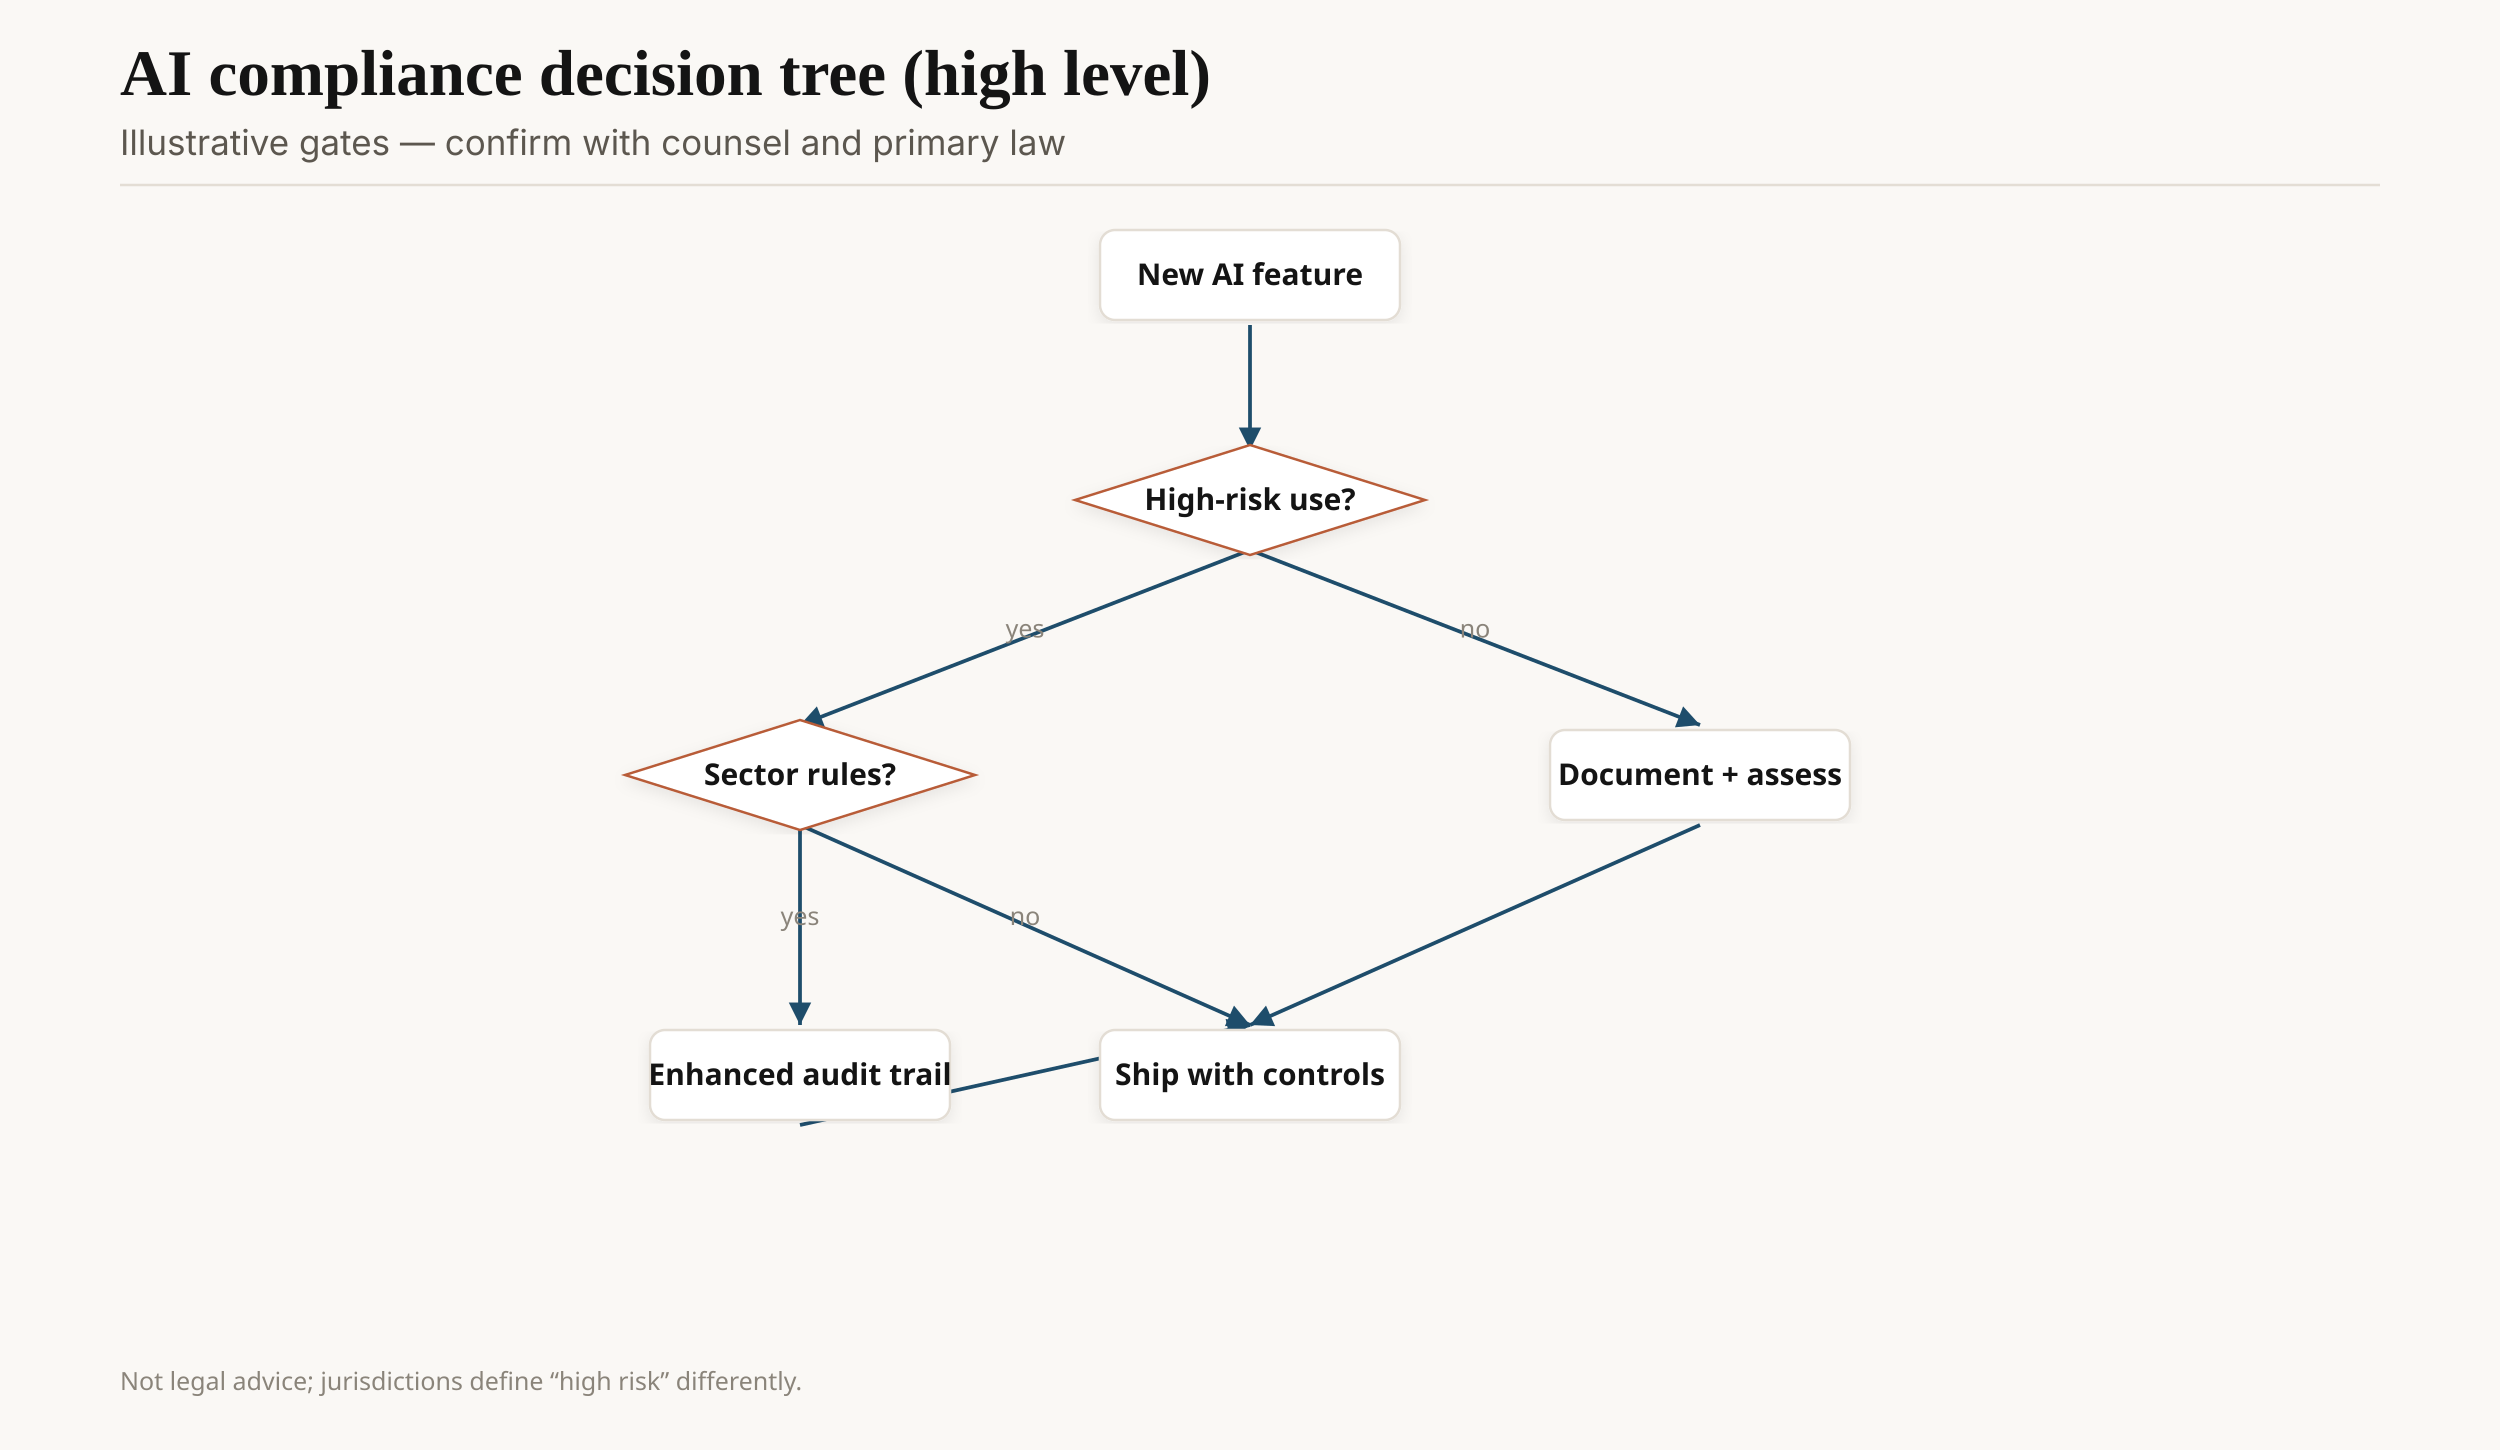
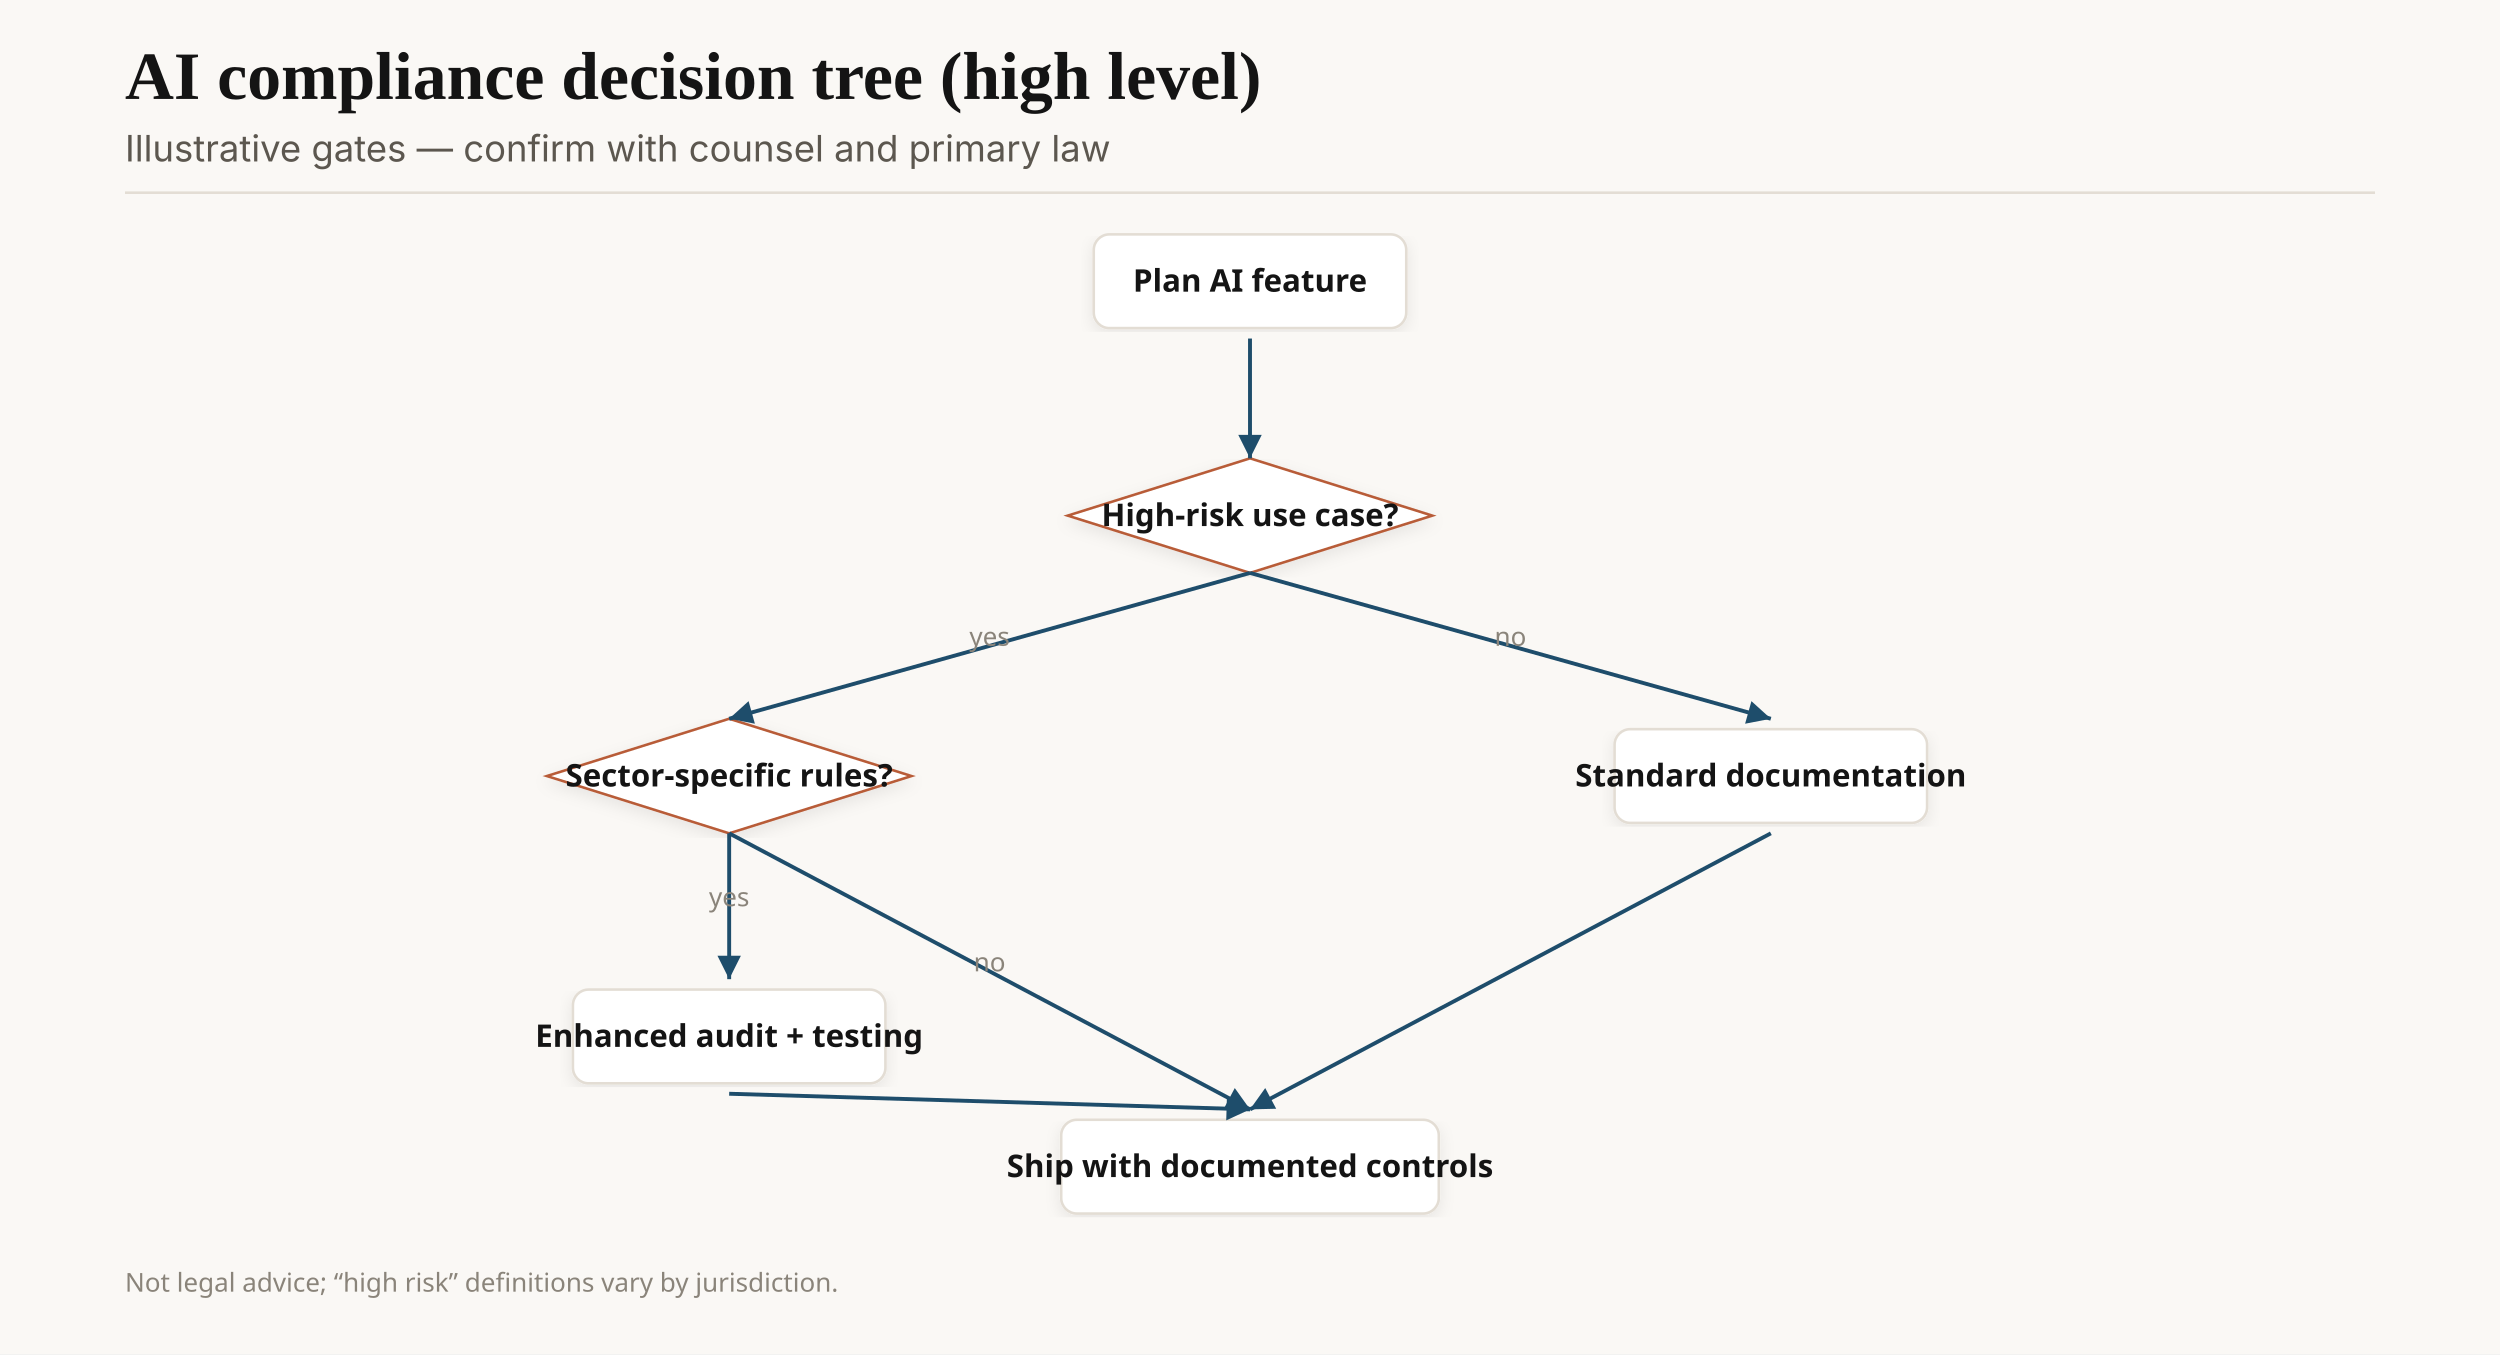
- <svg xmlns="http://www.w3.org/2000/svg" viewBox="0 0 1000 580" width="1000" height="580" role="img" aria-labelledby="title desc">
+ <svg xmlns="http://www.w3.org/2000/svg" viewBox="0 0 960 520" width="960" height="520" role="img" aria-labelledby="title desc">
  <defs>
    <style>
      .t-title { font: 600 26px Georgia, 'Times New Roman', serif; fill: #141414; }
      .t-sub { font: 400 14px system-ui, -apple-system, 'Segoe UI', sans-serif; fill: #5C574F; }
      .t-year { font: 700 13px system-ui, sans-serif; fill: #1E4D6B; }
      .t-label { font: 600 12px system-ui, sans-serif; fill: #141414; }
      .t-body { font: 400 11.5px system-ui, sans-serif; fill: #5C574F; }
      .t-small { font: 400 10px system-ui, sans-serif; fill: #8A847A; }
      .t-card-title { font: 600 13px system-ui, sans-serif; fill: #141414; }
    </style>
    <filter id="shadow" x="-4%" y="-4%" width="108%" height="108%">
      <feDropShadow dx="0" dy="2" stdDeviation="3" flood-color="#141414" flood-opacity="0.08" />
    </filter>
    <marker id="arrow" markerWidth="8" markerHeight="8" refX="6" refY="3" orient="auto">
      <path d="M0,0 L6,3 L0,6 Z" fill="#1E4D6B" />
    </marker>
  </defs>
  <rect width="100%" height="100%" fill="#FAF8F5" />
  <text x="48" y="38" class="t-title">AI compliance decision tree (high level)</text>
  <text x="48" y="62" class="t-sub">Illustrative gates — confirm with counsel and primary law</text>
-   <line x1="48" y1="74" x2="952" y2="74" stroke="#E3DDD4" />
-   <line x1="500" y1="130" x2="500" y2="180" stroke="#1E4D6B" stroke-width="1.5" marker-end="url(#arrow)" />
-   <line x1="500" y1="220" x2="320" y2="290" stroke="#1E4D6B" stroke-width="1.5" marker-end="url(#arrow)" />
-   <text x="410.0" y="255.0" text-anchor="middle" class="t-small">yes</text>
-   <line x1="500" y1="220" x2="680" y2="290" stroke="#1E4D6B" stroke-width="1.5" marker-end="url(#arrow)" />
-   <text x="590.0" y="255.0" text-anchor="middle" class="t-small">no</text>
-   <line x1="320" y1="330" x2="320" y2="410" stroke="#1E4D6B" stroke-width="1.5" marker-end="url(#arrow)" />
-   <text x="320.0" y="370.0" text-anchor="middle" class="t-small">yes</text>
-   <line x1="320" y1="330" x2="500" y2="410" stroke="#1E4D6B" stroke-width="1.5" marker-end="url(#arrow)" />
-   <text x="410.0" y="370.0" text-anchor="middle" class="t-small">no</text>
-   <line x1="680" y1="330" x2="500" y2="410" stroke="#1E4D6B" stroke-width="1.5" marker-end="url(#arrow)" />
-   <line x1="320" y1="450" x2="500" y2="410" stroke="#1E4D6B" stroke-width="1.5" marker-end="url(#arrow)" />
-   <rect x="440.0" y="92" width="120" height="36" rx="6" fill="#FFFFFF" stroke="#E3DDD4" filter="url(#shadow)" />
-   <text x="500" y="114" text-anchor="middle" class="t-label">New AI feature</text>
-   <polygon points="500,178 570,200 500,222 430,200" fill="#FFFFFF" stroke="#B85C38" filter="url(#shadow)" />
-   <text x="500" y="204" text-anchor="middle" class="t-label">High-risk use?</text>
-   <polygon points="320,288 390,310 320,332 250,310" fill="#FFFFFF" stroke="#B85C38" filter="url(#shadow)" />
-   <text x="320" y="314" text-anchor="middle" class="t-label">Sector rules?</text>
-   <rect x="620.0" y="292" width="120" height="36" rx="6" fill="#FFFFFF" stroke="#E3DDD4" filter="url(#shadow)" />
-   <text x="680" y="314" text-anchor="middle" class="t-label">Document + assess</text>
-   <rect x="440.0" y="412" width="120" height="36" rx="6" fill="#FFFFFF" stroke="#E3DDD4" filter="url(#shadow)" />
-   <text x="500" y="434" text-anchor="middle" class="t-label">Ship with controls</text>
-   <rect x="260.0" y="412" width="120" height="36" rx="6" fill="#FFFFFF" stroke="#E3DDD4" filter="url(#shadow)" />
-   <text x="320" y="434" text-anchor="middle" class="t-label">Enhanced audit trail</text>
-   <text x="48" y="556" class="t-small">Not legal advice; jurisdictions define “high risk” differently.</text>
+   <line x1="48" y1="74" x2="912" y2="74" stroke="#E3DDD4" />
+   <rect x="420.0" y="90" width="120" height="36" rx="6" fill="#FFFFFF" stroke="#E3DDD4" filter="url(#shadow)" />
+   <text x="480" y="112" text-anchor="middle" class="t-label">Plan AI feature</text>
+   <polygon points="480,176 550,198 480,220 410,198" fill="#FFFFFF" stroke="#B85C38" filter="url(#shadow)" />
+   <text x="480" y="202" text-anchor="middle" class="t-label">High-risk use case?</text>
+   <polygon points="280,276 350,298 280,320 210,298" fill="#FFFFFF" stroke="#B85C38" filter="url(#shadow)" />
+   <text x="280" y="302" text-anchor="middle" class="t-label">Sector-specific rules?</text>
+   <rect x="620.0" y="280" width="120" height="36" rx="6" fill="#FFFFFF" stroke="#E3DDD4" filter="url(#shadow)" />
+   <text x="680" y="302" text-anchor="middle" class="t-label">Standard documentation</text>
+   <rect x="220.0" y="380" width="120" height="36" rx="6" fill="#FFFFFF" stroke="#E3DDD4" filter="url(#shadow)" />
+   <text x="280" y="402" text-anchor="middle" class="t-label">Enhanced audit + testing</text>
+   <rect x="407.5" y="430" width="145" height="36" rx="6" fill="#FFFFFF" stroke="#E3DDD4" filter="url(#shadow)" />
+   <text x="480" y="452" text-anchor="middle" class="t-label">Ship with documented controls</text>
+   <line x1="480" y1="130" x2="480" y2="176" stroke="#1E4D6B" stroke-width="1.5" marker-end="url(#arrow)" />
+   <line x1="480" y1="220" x2="280" y2="276" stroke="#1E4D6B" stroke-width="1.5" marker-end="url(#arrow)" />
+   <text x="380.0" y="248.0" text-anchor="middle" class="t-small">yes</text>
+   <line x1="480" y1="220" x2="680" y2="276" stroke="#1E4D6B" stroke-width="1.5" marker-end="url(#arrow)" />
+   <text x="580.0" y="248.0" text-anchor="middle" class="t-small">no</text>
+   <line x1="280" y1="320" x2="280" y2="376" stroke="#1E4D6B" stroke-width="1.5" marker-end="url(#arrow)" />
+   <text x="280.0" y="348.0" text-anchor="middle" class="t-small">yes</text>
+   <line x1="280" y1="320" x2="480" y2="426" stroke="#1E4D6B" stroke-width="1.5" marker-end="url(#arrow)" />
+   <text x="380.0" y="373.0" text-anchor="middle" class="t-small">no</text>
+   <line x1="680" y1="320" x2="480" y2="426" stroke="#1E4D6B" stroke-width="1.5" marker-end="url(#arrow)" />
+   <line x1="280" y1="420" x2="480" y2="426" stroke="#1E4D6B" stroke-width="1.5" marker-end="url(#arrow)" />
+   <text x="48" y="496" class="t-small">Not legal advice; “high risk” definitions vary by jurisdiction.</text>
</svg>
